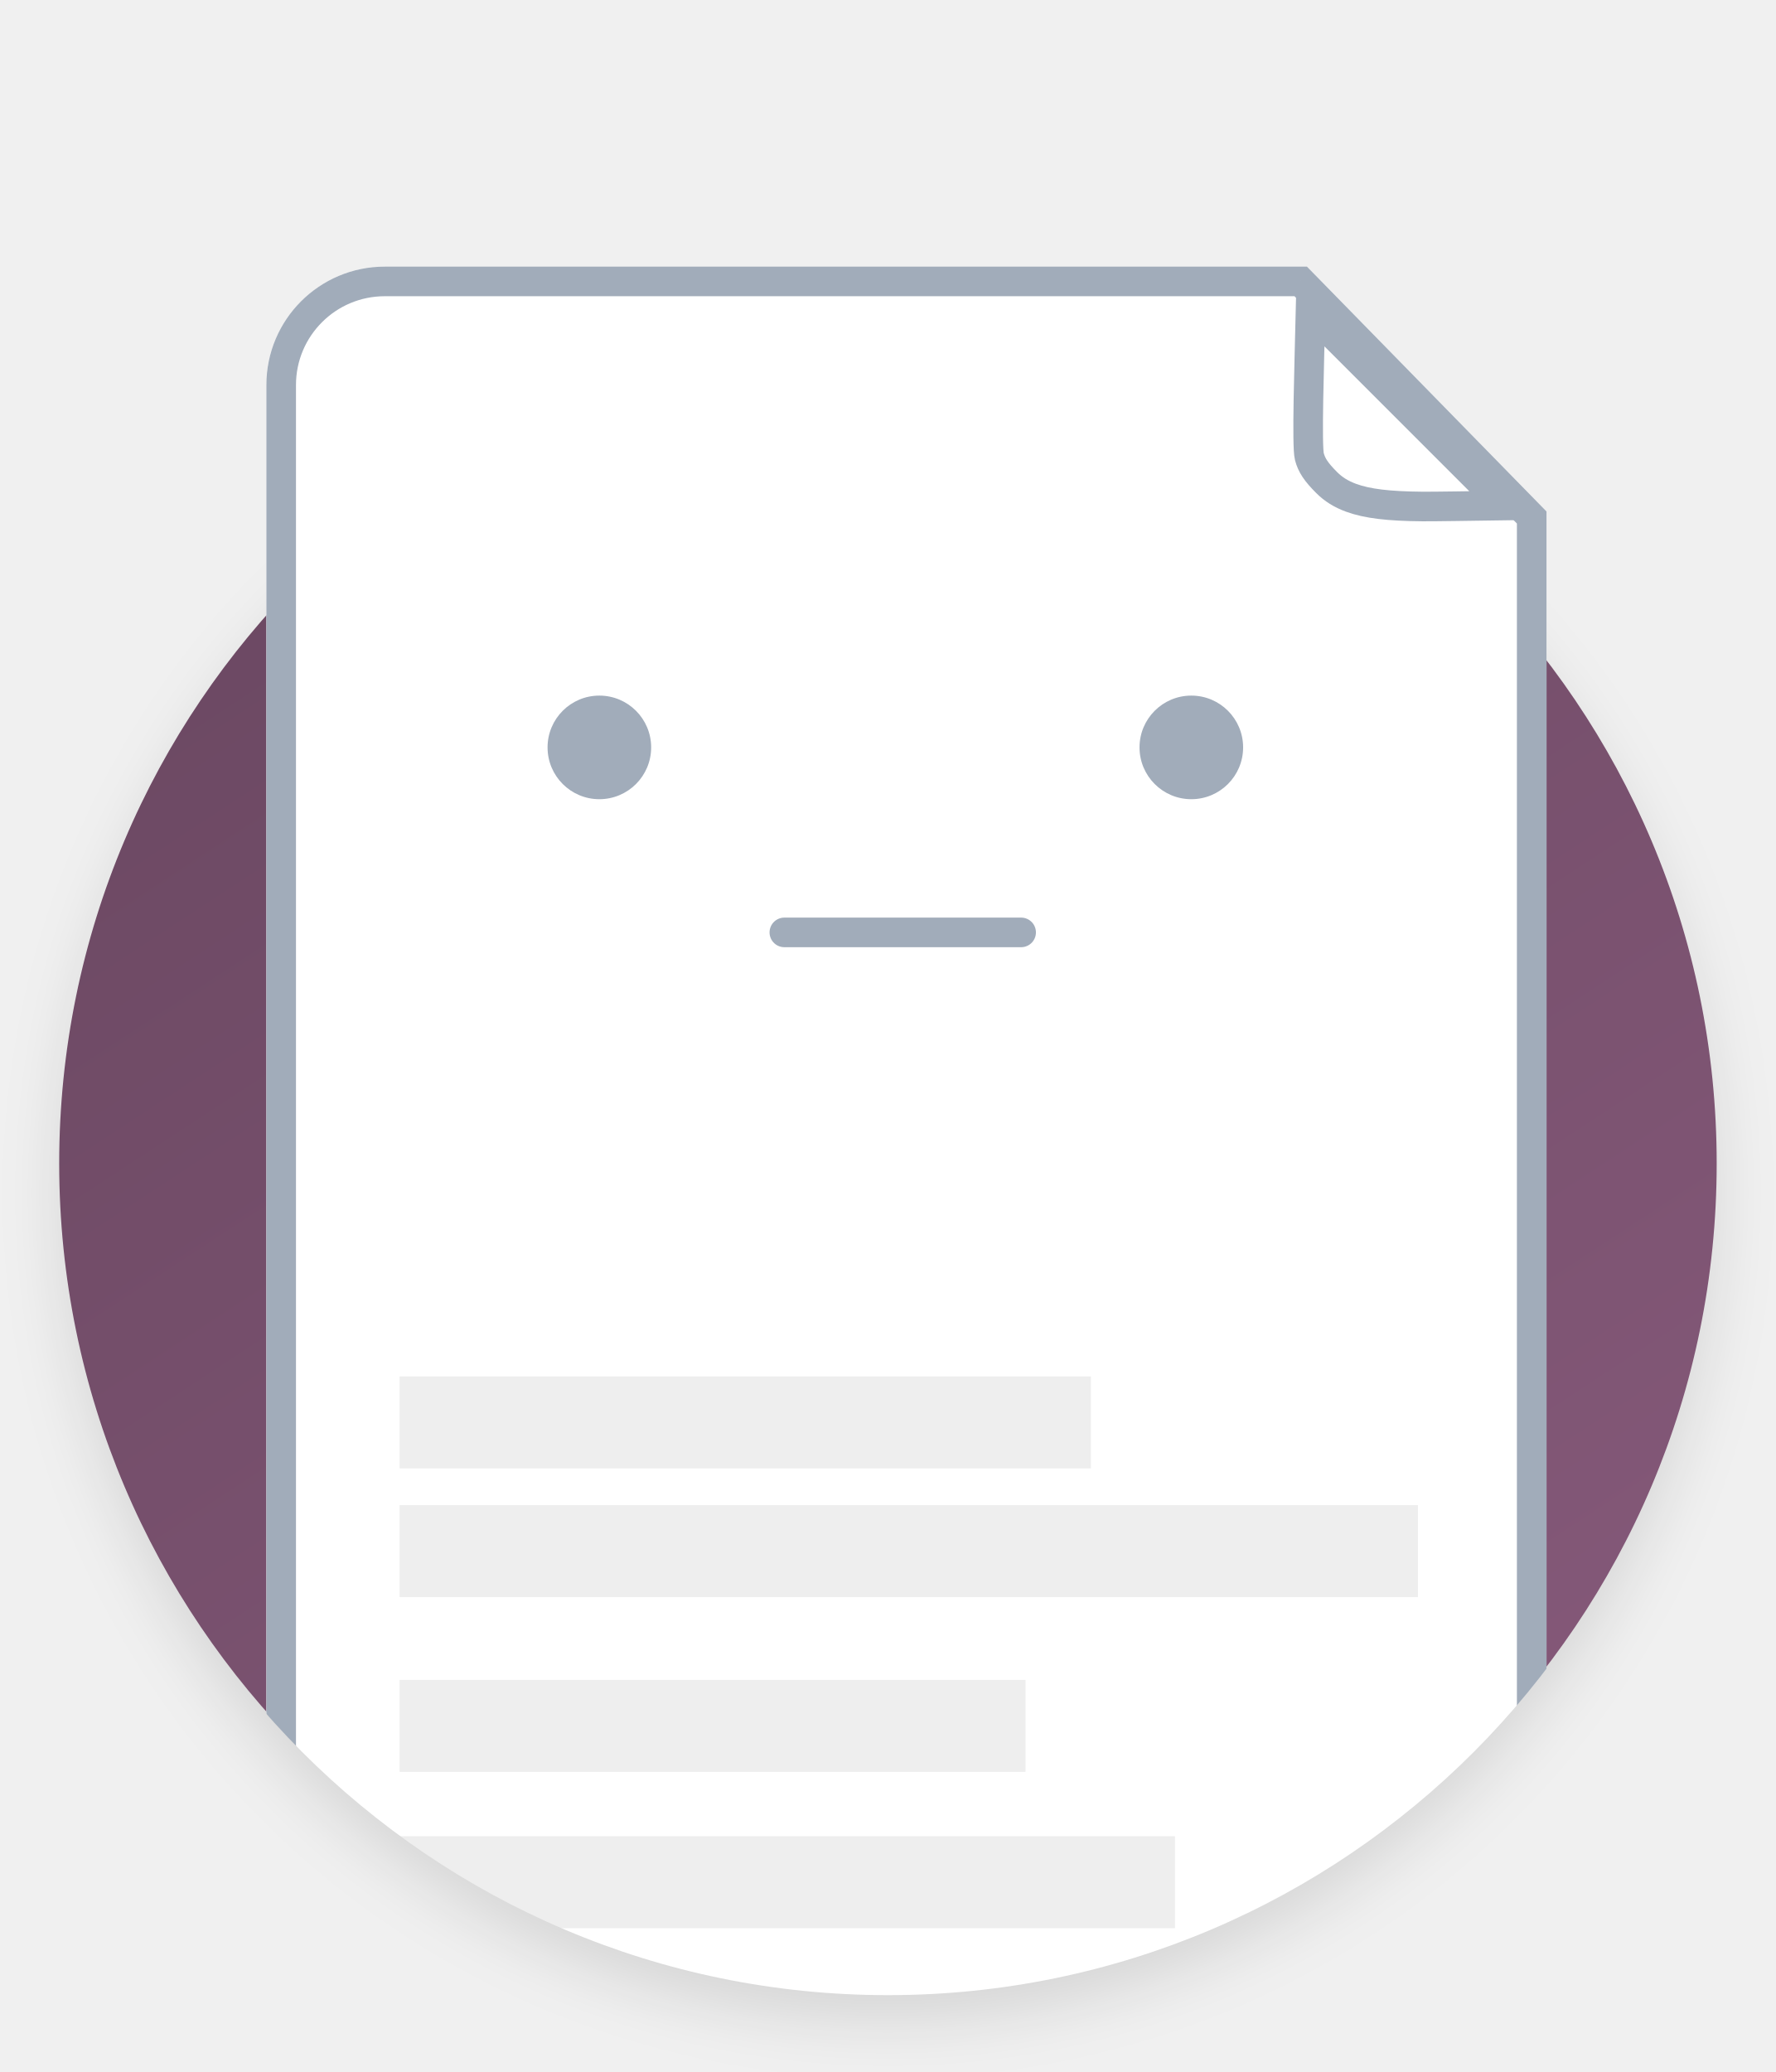
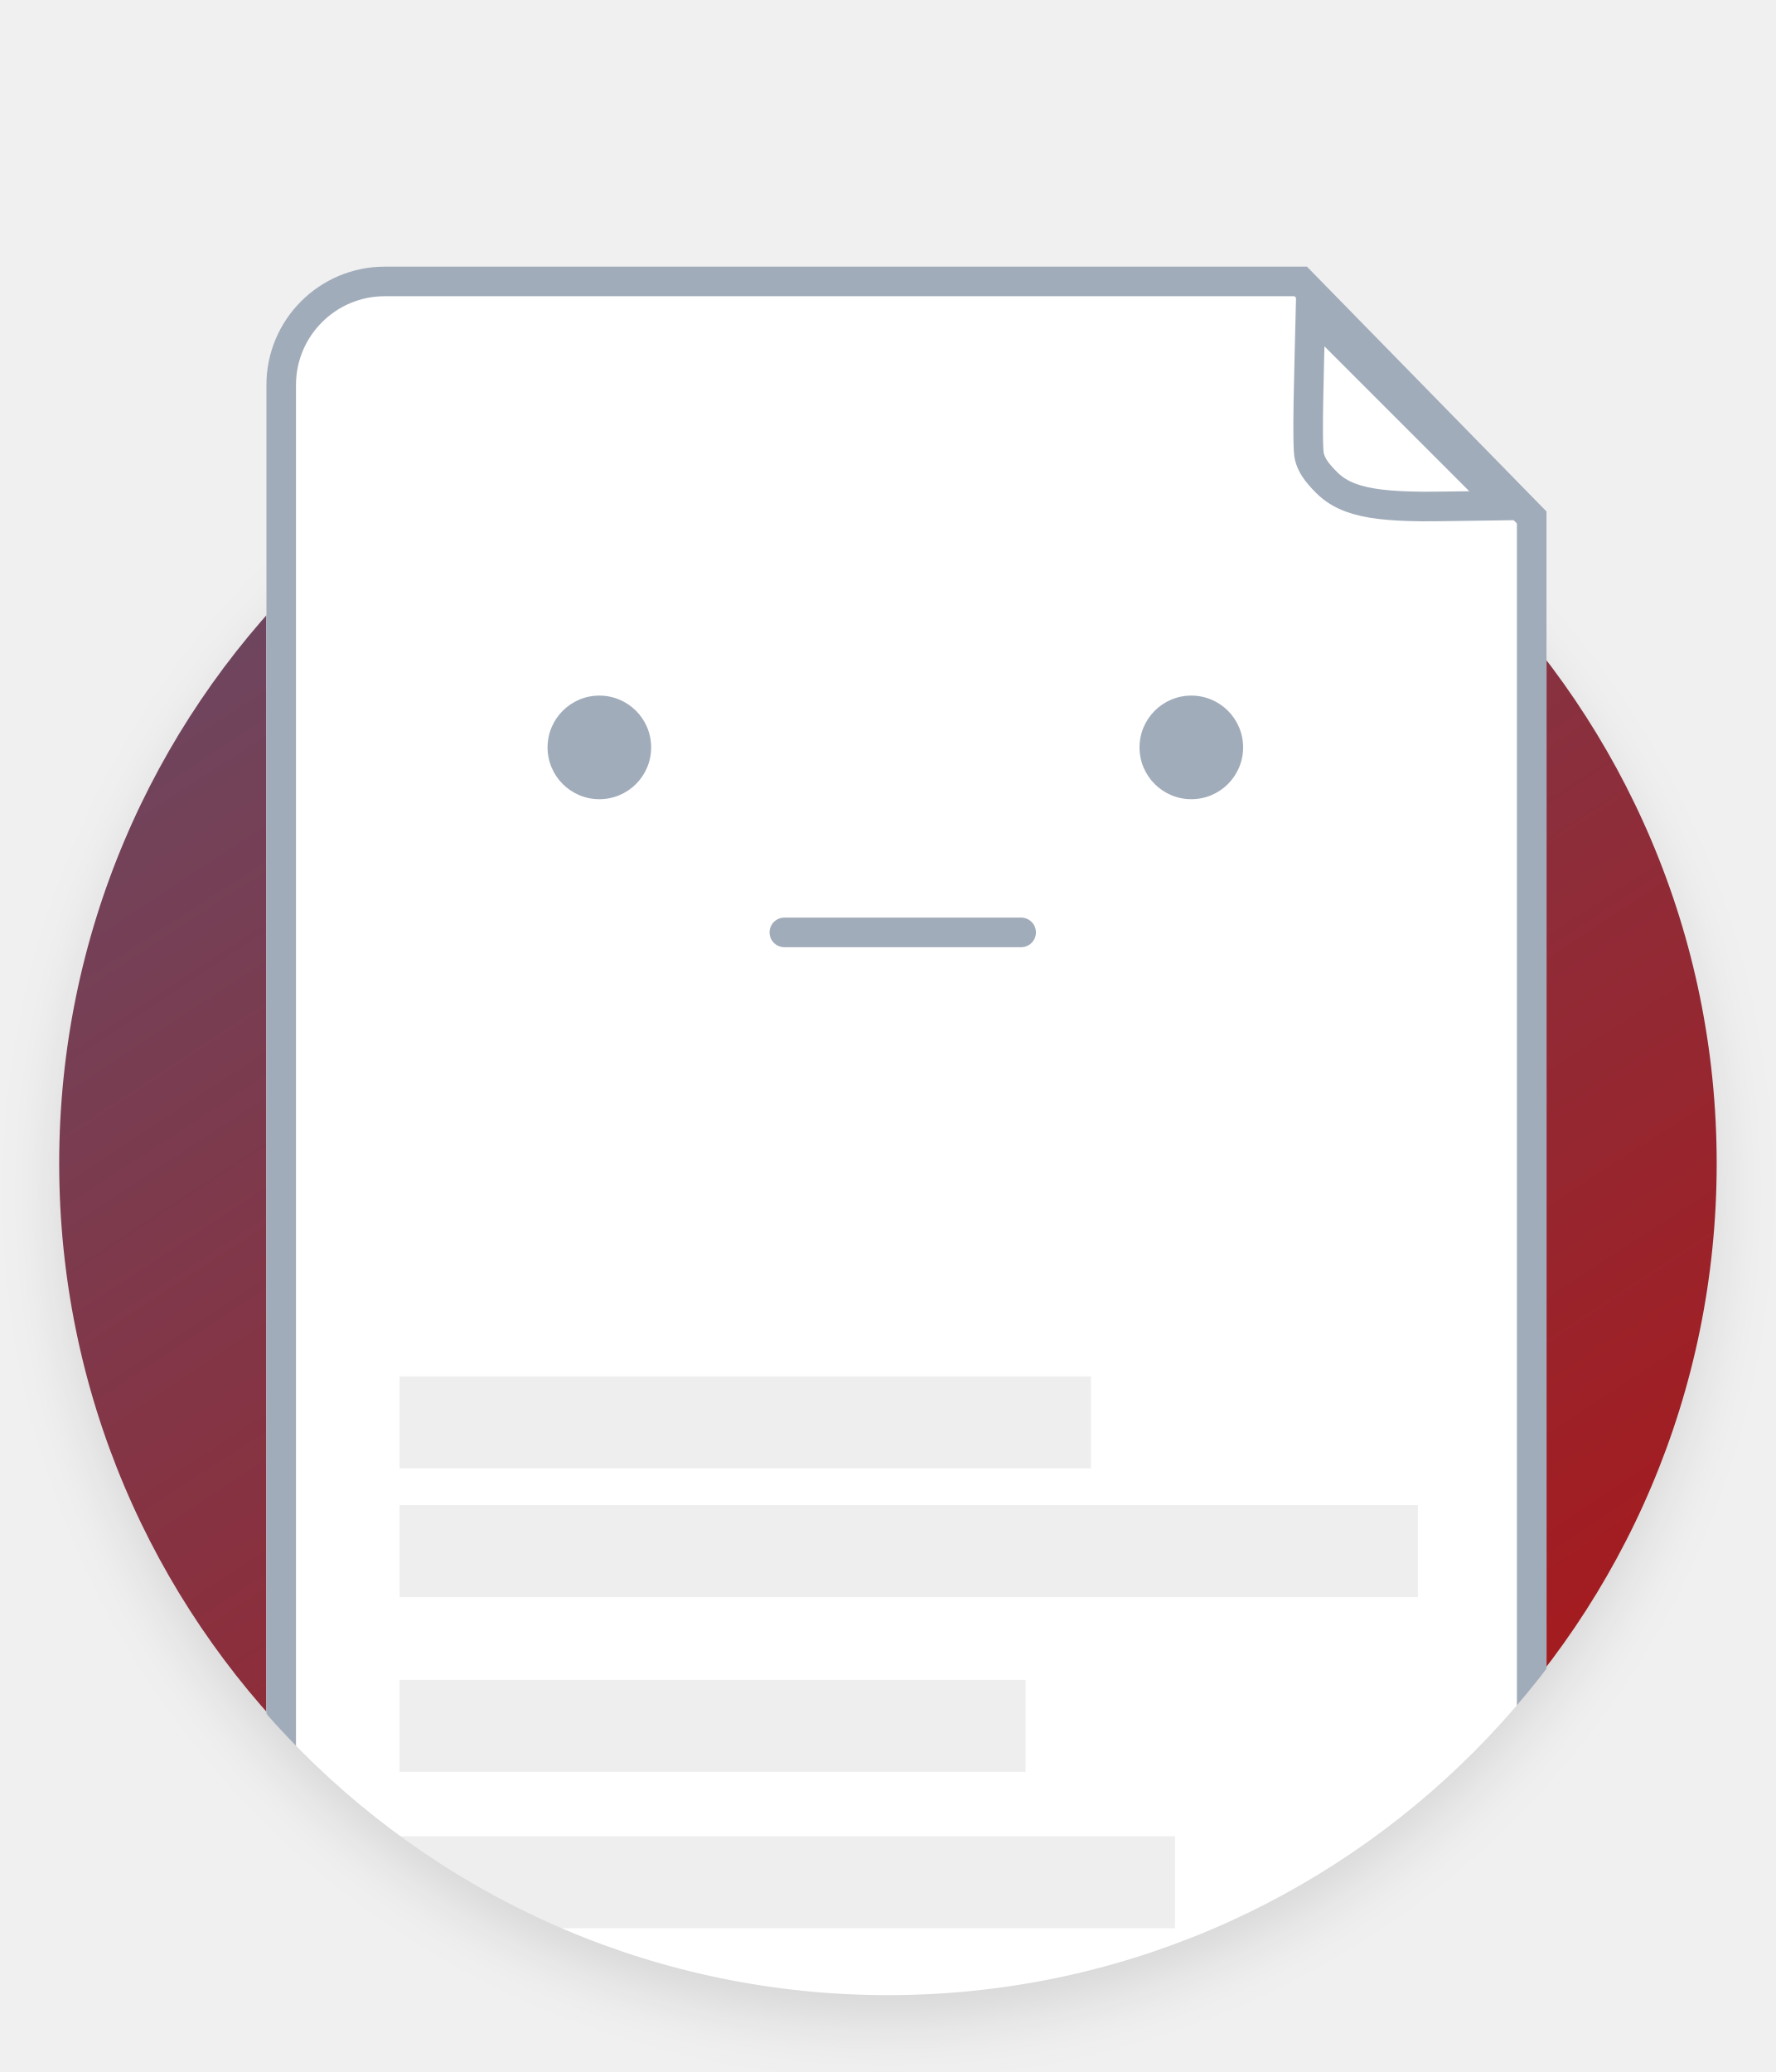
<svg xmlns="http://www.w3.org/2000/svg" xmlns:xlink="http://www.w3.org/1999/xlink" width="120" height="140" viewBox="0 0 120 140">
  <defs>
    <linearGradient id="empty_state_file_neutral-c" x1="91.284%" x2="25.707%" y1="100%" y2="0%">
-       <stop offset="0%" stop-color="#875A7B" />
+       <stop offset="0%" stop-color="#ad1414" />
      <stop offset="100%" stop-color="#6B4862" />
    </linearGradient>
    <circle id="empty_state_file_neutral-b" cx="56" cy="66.614" r="56" />
    <filter id="empty_state_file_neutral-a" width="112.5%" height="112.5%" x="-6.2%" y="-4.5%" filterUnits="objectBoundingBox">
      <feOffset dy="2" in="SourceAlpha" result="shadowOffsetOuter1" />
      <feGaussianBlur in="shadowOffsetOuter1" result="shadowBlurOuter1" stdDeviation="2" />
      <feColorMatrix in="shadowBlurOuter1" values="0 0 0 0 0   0 0 0 0 0   0 0 0 0 0  0 0 0 0.106 0" />
    </filter>
    <path id="empty_state_file_neutral-d" d="M56,122.807 C86.928,122.807 112,97.672 112,66.667 C112,59.661 112,37.438 112,0 L0,0 C0,23.774 0,45.996 0,66.667 C0,97.672 25.072,122.807 56,122.807 Z" />
    <path id="empty_state_file_neutral-f" d="M22,6.015 L84.315,6.015 L100.5,22.556 L100.5,114.83 L100.5,114.83 C100.5,124.218 92.889,131.83 83.5,131.83 L31,131.83 L31,131.83 C21.611,131.83 14,124.218 14,114.83 L14,14.015 L14,14.015 C14,9.597 17.582,6.015 22,6.015 Z" />
  </defs>
  <g fill="none" fill-rule="evenodd" transform="translate(4 12)">
    <use fill="#000" filter="url(#empty_state_file_neutral-a)" xlink:href="#empty_state_file_neutral-b" />
    <use fill="url(#empty_state_file_neutral-c)" xlink:href="#empty_state_file_neutral-b" />
    <mask id="empty_state_file_neutral-e" fill="#fff">
      <use xlink:href="#empty_state_file_neutral-d" />
    </mask>
    <g mask="url(#empty_state_file_neutral-e)">
      <use fill="#FFF" xlink:href="#empty_state_file_neutral-f" />
      <path stroke="#A1ACBA" stroke-width="2" d="M99.5,22.964 L83.894,7.015 L22,7.015 C18.134,7.015 15,10.149 15,14.015 L15,114.83 C15,123.666 22.163,130.83 31,130.83 L83.5,130.83 C92.337,130.83 99.5,123.666 99.5,114.83 L99.5,22.964 Z" />
    </g>
    <path stroke="#A1ACBA" stroke-width="2" d="M84.8,27.505 C87.406,25.022 91.415,21.266 91.788,20.627 C92.092,20.105 92.201,19.57 92.201,18.554 C92.201,17.921 92.06,17.314 91.766,16.678 C91.275,15.614 90.368,14.469 88.765,12.838 C88.239,12.302 86.319,10.445 84.8,8.968 L84.8,27.505 Z" mask="url(#empty_state_file_neutral-e)" transform="rotate(135 88.5 18.226)" />
    <g fill="#000" mask="url(#empty_state_file_neutral-e)" opacity=".07">
      <g transform="translate(23 81)">
        <rect width="46.716" height="6.214" />
        <rect width="68.812" height="6.214" y="8.7" />
        <rect width="42.297" height="6.214" y="20.506" />
        <rect width="52.398" height="6.214" y="31.07" />
      </g>
    </g>
    <g transform="translate(33 35)">
      <path stroke="#A1ACBA" stroke-linecap="round" stroke-linejoin="round" stroke-width="2" d="M16,16 L32,16" />
      <circle cx="43.5" cy="3.5" r="3.5" fill="#A1ACBA" />
      <circle cx="3.5" cy="3.5" r="3.5" fill="#A1ACBA" />
    </g>
  </g>
</svg>
